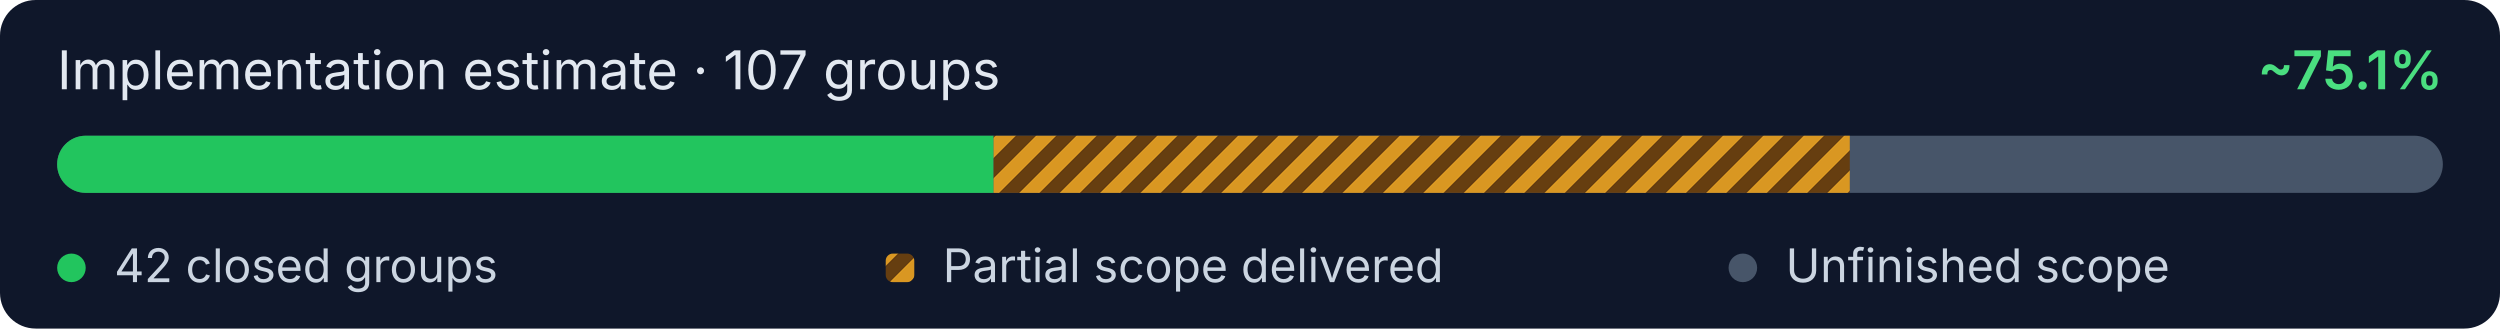
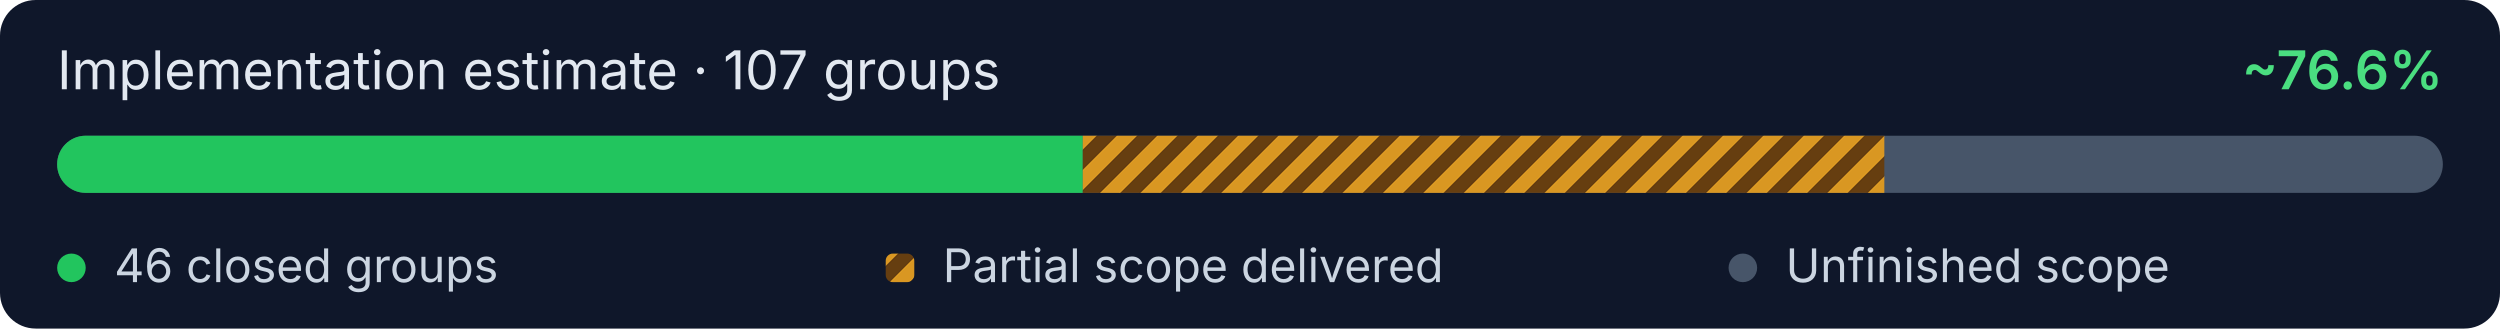
<svg xmlns="http://www.w3.org/2000/svg" width="700" height="92" viewBox="0 0 700 92" role="img" aria-labelledby="title description">
  <defs>
    <clipPath id="track">
      <rect x="16" y="38" width="668" height="16" rx="8" />
    </clipPath>
    <pattern id="partial" width="8" height="8" patternUnits="userSpaceOnUse" patternTransform="rotate(45)">
      <rect width="8" height="8" fill="#663e10" />
      <rect width="4" height="8" fill="#d99722" />
    </pattern>
  </defs>
  <rect width="700" height="92" rx="10" fill="#0f172a" />
  <g font-family="system-ui, -apple-system, BlinkMacSystemFont, 'Segoe UI', sans-serif">
    <text x="16" y="25" font-size="15" fill="#e2e8f0">Implementation estimate · 107 groups</text>
-     <text x="684" y="25" text-anchor="end" font-size="15" font-weight="600" fill="#4ade80">~75.1%</text>
+     <text x="684" y="25" text-anchor="end" font-size="15" font-weight="600" fill="#4ade80">~76.6%</text>
    <g clip-path="url(#track)">
      <rect x="16" y="38" width="668" height="16" fill="#475569" />
-       <rect id="closed-segment" x="16" y="38" width="262.206" height="16" fill="#22c55e" />
-       <rect id="partial-segment" x="278.206" y="38" width="239.731" height="16" fill="url(#partial)" />
+       <rect id="closed-segment" x="16" y="38" width="287.178" height="16" fill="#22c55e" />
+       <rect id="partial-segment" x="303.178" y="38" width="224.436" height="16" fill="url(#partial)" />
    </g>
    <circle cx="20" cy="75" r="4" fill="#22c55e" />
-     <text x="32" y="79" font-size="13" fill="#cbd5e1">42 closed groups</text>
+     <text x="32" y="79" font-size="13" fill="#cbd5e1">46 closed groups</text>
    <rect x="248" y="71" width="8" height="8" rx="2" fill="url(#partial)" />
    <text x="264" y="79" font-size="13" fill="#cbd5e1">Partial scope delivered</text>
    <circle cx="488" cy="75" r="4" fill="#475569" />
    <text x="500" y="79" font-size="13" fill="#cbd5e1">Unfinished scope</text>
  </g>
</svg>
